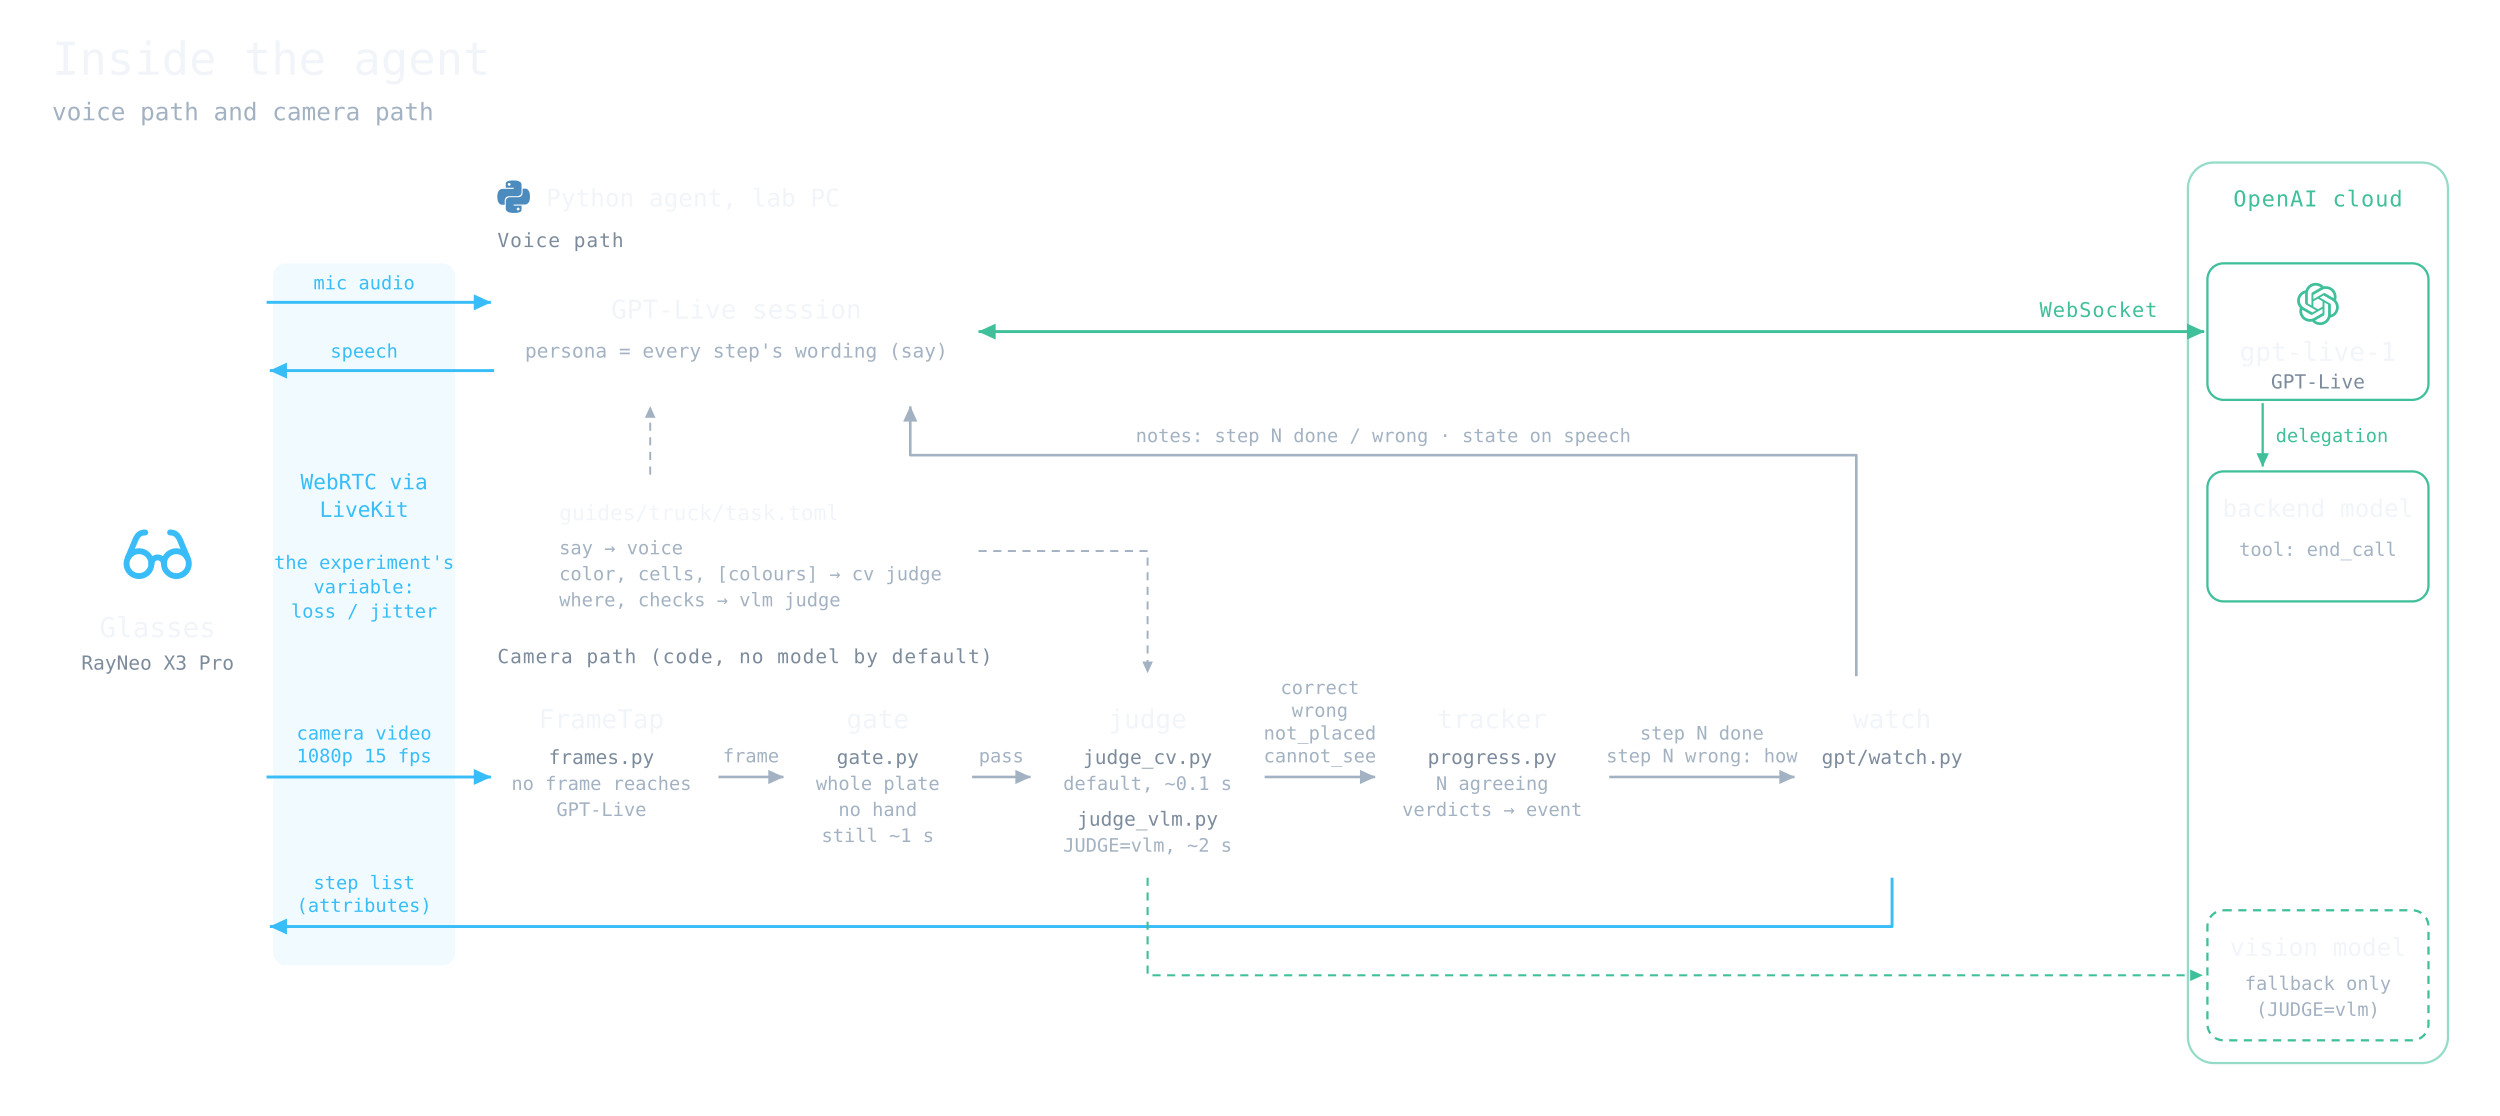
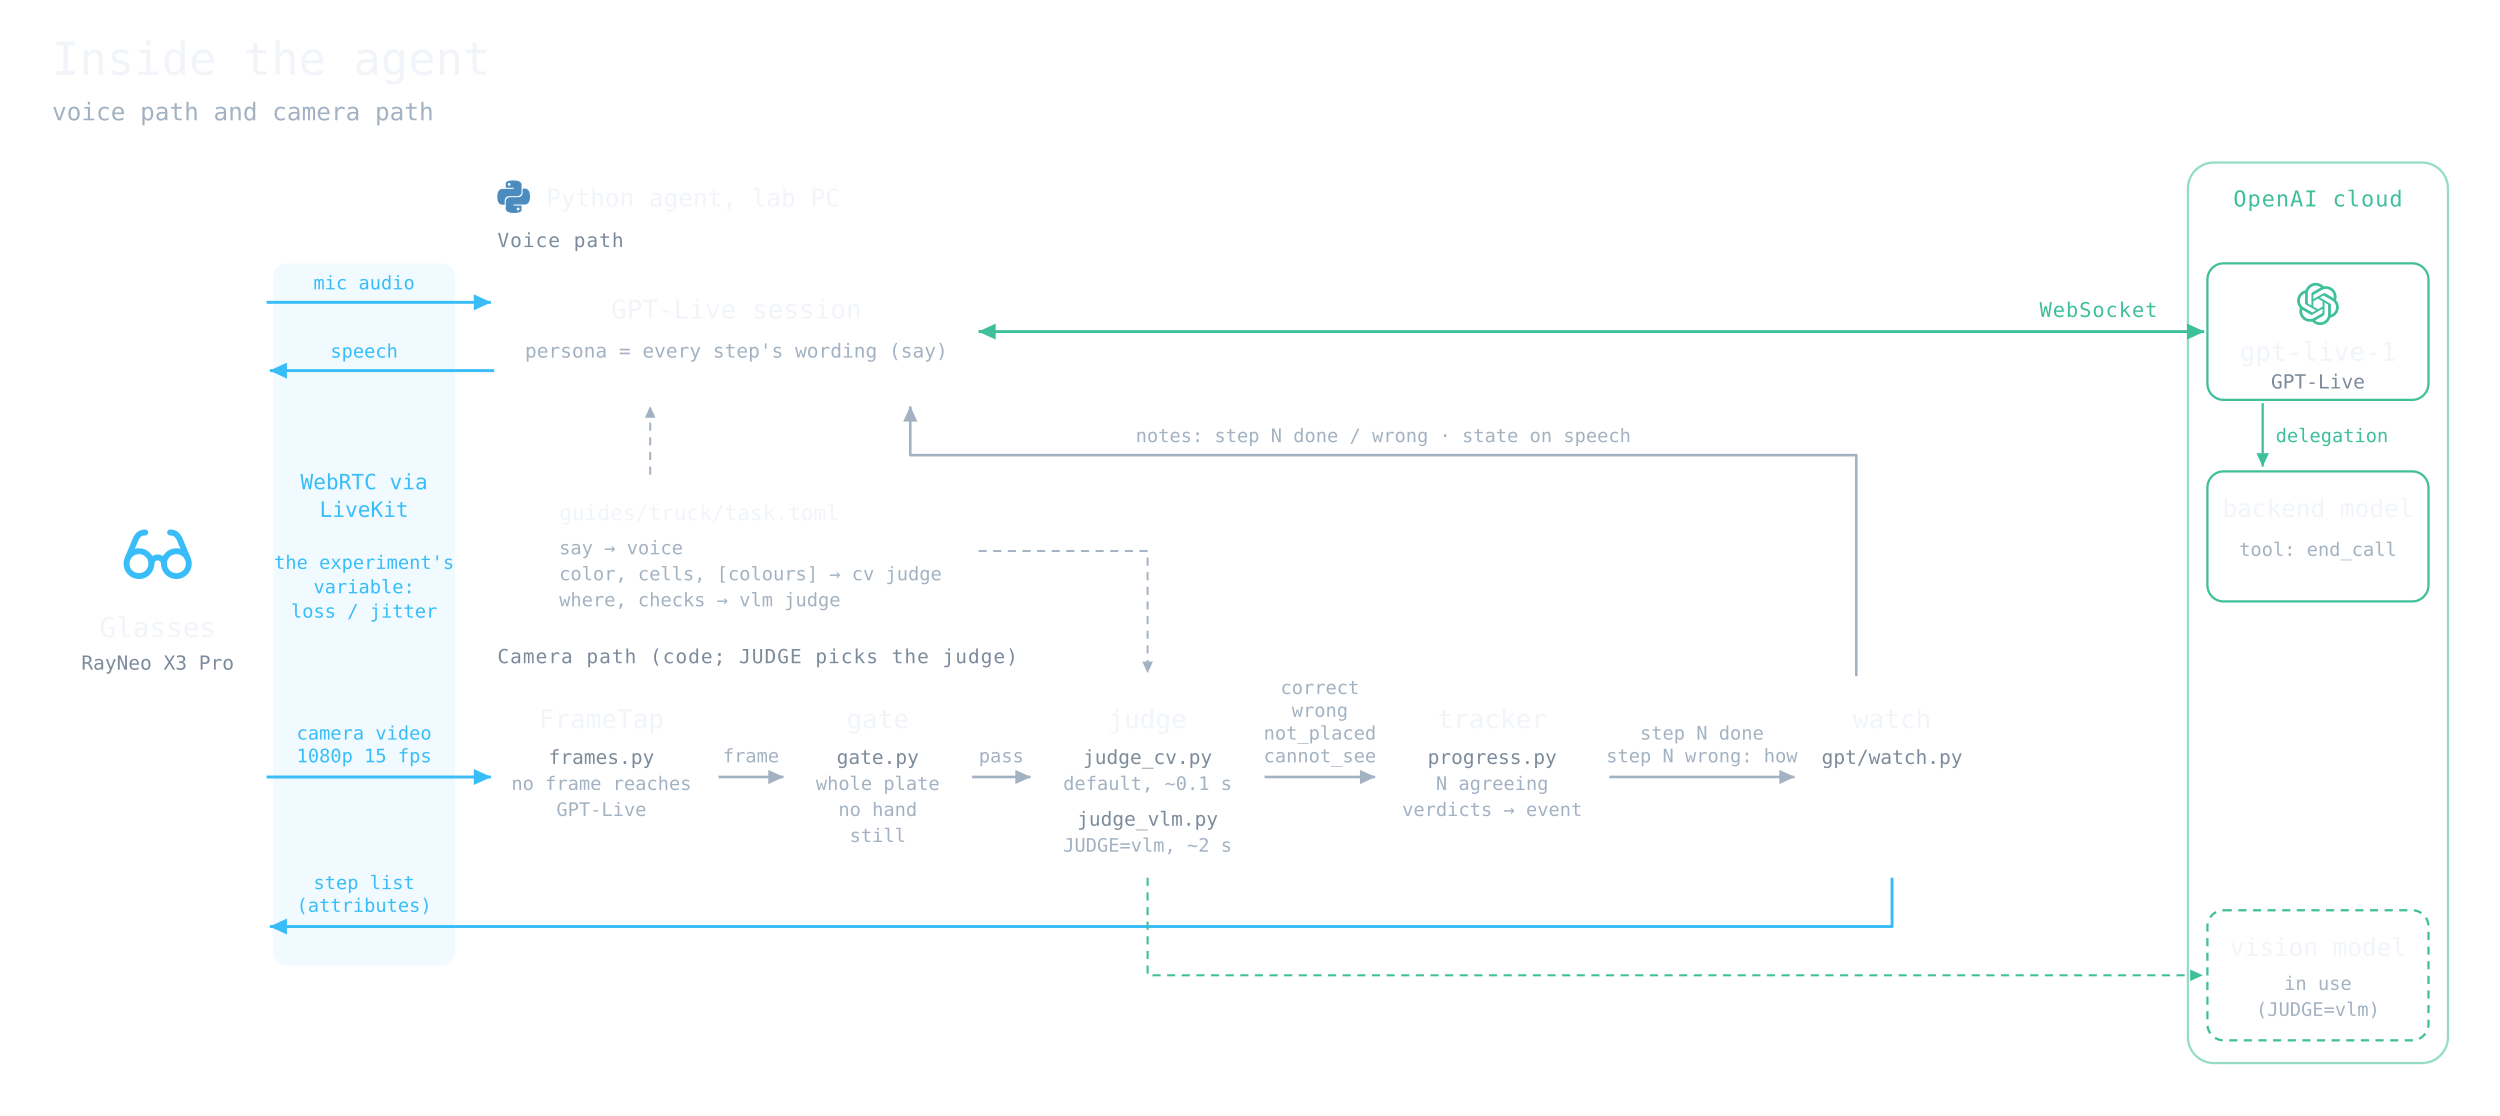
<svg xmlns="http://www.w3.org/2000/svg" width="1538" height="686" viewBox="0 0 1538 686" font-family="JetBrains Mono, Cascadia Mono, Consolas, monospace">
  <defs>
    <marker id="head" viewBox="0 0 10 10" refX="9" refY="5" markerWidth="6.5" markerHeight="6.5" orient="auto-start-reverse">
      <path d="M0 0.8 L9.2 5 L0 9.2 Z" fill="#38bdf8" />
    </marker>
    <marker id="headm" viewBox="0 0 10 10" refX="9" refY="5" markerWidth="6.5" markerHeight="6.5" orient="auto-start-reverse">
      <path d="M0 0.8 L9.2 5 L0 9.2 Z" fill="#a3b2c2" />
    </marker>
    <marker id="headv" viewBox="0 0 10 10" refX="9" refY="5" markerWidth="6.5" markerHeight="6.5" orient="auto-start-reverse">
      <path d="M0 0.8 L9.2 5 L0 9.2 Z" fill="#3fbf9a" />
    </marker>
  </defs>
  <text x="32" y="46" font-size="28" fill="#f1f5f9" text-anchor="start">Inside the agent</text>
  <text x="32" y="74" font-size="15" fill="#a3b2c2" text-anchor="start">voice path and camera path</text>
  <rect x="32" y="162" width="130" height="432" rx="10" fill="#ffffff0a" stroke="#ffffff29" stroke-width="1.4" />
  <g transform="translate(74.0,318) scale(1.91667)" fill="none" stroke="#38bdf8" stroke-width="1.9" stroke-linecap="round" stroke-linejoin="round">
    <circle cx="6" cy="15" r="4" />
    <circle cx="18" cy="15" r="4" />
    <path d="M14 15a2 2 0 0 0-2-2 2 2 0 0 0-2 2" />
    <path d="M2.5 13 5 7c.7-1.3 1.4-2 3-2" />
    <path d="M21.5 13 19 7c-.7-1.3-1.5-2-3-2" />
  </g>
  <text x="97.0" y="392" font-size="17" fill="#f1f5f9" text-anchor="middle">Glasses</text>
  <text x="97.0" y="412" font-size="12" fill="#7c8b9c" text-anchor="middle">RayNeo X3 Pro</text>
  <rect x="168" y="162" width="112" height="432" rx="8" fill="#38bdf8" fill-opacity="0.07" />
  <text x="224.0" y="301" font-size="13" fill="#38bdf8" text-anchor="middle">WebRTC via</text>
  <text x="224.0" y="318" font-size="13" fill="#38bdf8" text-anchor="middle">LiveKit</text>
  <text x="224.0" y="350" font-size="11.5" fill="#38bdf8" text-anchor="middle">the experiment's</text>
  <text x="224.0" y="365" font-size="11.5" fill="#38bdf8" text-anchor="middle">variable:</text>
  <text x="224.0" y="380" font-size="11.5" fill="#38bdf8" text-anchor="middle">loss / jitter</text>
  <rect x="286" y="100" width="950" height="554" rx="16" fill="none" stroke="#ffffff29" stroke-width="1.4" />
  <g transform="translate(306.0,111) scale(0.833333)" fill="#4B8BBE">
    <path d="M14.25.18l.9.2.73.26.59.3.45.32.34.34.25.34.16.33.1.3.04.26.02.2-.01.13V8.5l-.05.63-.13.55-.21.46-.26.38-.3.31-.33.25-.35.19-.35.14-.33.1-.3.07-.26.04-.21.02H8.77l-.69.05-.59.14-.5.22-.41.27-.33.32-.27.35-.2.36-.15.37-.1.35-.07.32-.04.27-.02.21v3.06H3.17l-.21-.03-.28-.07-.32-.12-.35-.18-.36-.26-.36-.36-.35-.46-.32-.59-.28-.73-.21-.88-.14-1.05-.05-1.23.06-1.22.16-1.04.24-.87.32-.71.36-.57.4-.44.42-.33.42-.24.4-.16.36-.1.32-.05.24-.01h.16l.06.01h8.16v-.83H6.18l-.01-2.75-.02-.37.05-.34.11-.31.17-.28.25-.26.31-.23.38-.2.44-.18.51-.15.58-.12.64-.1.71-.06.77-.04.84-.02 1.27.05zm-6.3 1.98l-.23.33-.08.41.08.41.23.34.33.22.41.09.41-.09.33-.22.23-.34.08-.41-.08-.41-.23-.33-.33-.22-.41-.09-.41.09zm13.09 3.95l.28.06.32.12.35.18.36.27.36.35.35.47.32.59.28.73.21.88.14 1.04.05 1.23-.06 1.23-.16 1.04-.24.86-.32.71-.36.57-.4.45-.42.33-.42.24-.4.16-.36.09-.32.05-.24.02-.16-.01h-8.22v.82h5.84l.01 2.76.02.36-.05.34-.11.31-.17.29-.25.25-.31.24-.38.2-.44.17-.51.15-.58.13-.64.09-.71.07-.77.04-.84.01-1.27-.04-1.07-.14-.9-.2-.73-.25-.59-.3-.45-.33-.34-.34-.25-.34-.16-.33-.1-.3-.04-.25-.02-.2.01-.13v-5.34l.05-.64.13-.54.21-.46.26-.38.3-.32.33-.24.35-.2.35-.14.33-.1.3-.06.26-.04.21-.02.13-.01h5.84l.69-.05.59-.14.5-.21.41-.28.33-.32.27-.35.2-.36.15-.36.1-.35.07-.32.04-.28.02-.21V6.07h2.09l.14.01zm-6.47 14.25l-.23.33-.08.41.08.41.23.33.33.23.41.08.41-.08.33-.23.23-.33.08-.41-.08-.41-.23-.33-.33-.23-.41-.08-.41.08z" />
  </g>
  <text x="336" y="127" font-size="15" fill="#f1f5f9" text-anchor="start">Python agent, lab PC</text>
  <text x="306" y="152" font-size="12" fill="#7c8b9c" text-anchor="start" letter-spacing="0.6">Voice path</text>
-   <text x="306" y="408" font-size="12" fill="#7c8b9c" text-anchor="start" letter-spacing="0.6">Camera path (code, no model by default)</text>
+   <text x="306" y="408" font-size="12" fill="#7c8b9c" text-anchor="start" letter-spacing="0.6">Camera path (code; JUDGE picks the judge)</text>
  <rect x="306" y="162" width="294" height="84" rx="10" fill="#ffffff0a" stroke="#ffffff29" stroke-width="1.4" />
  <text x="453.0" y="196" font-size="16" fill="#f1f5f9" text-anchor="middle">GPT-Live session</text>
  <text x="453.0" y="220" font-size="12" fill="#a3b2c2" text-anchor="middle">persona = every step's wording (say)</text>
  <rect x="306" y="418" width="128" height="120" rx="10" fill="#ffffff0a" stroke="#ffffff29" stroke-width="1.4" />
  <text x="370.0" y="448" font-size="16" fill="#f1f5f9" text-anchor="middle">FrameTap</text>
  <text x="370.0" y="470" font-size="12" fill="#7c8b9c" text-anchor="middle">frames.py</text>
  <text x="370.0" y="486" font-size="11.5" fill="#a3b2c2" text-anchor="middle">no frame reaches</text>
  <text x="370.0" y="502" font-size="11.5" fill="#a3b2c2" text-anchor="middle">GPT-Live</text>
  <rect x="490" y="418" width="100" height="120" rx="10" fill="#ffffff0a" stroke="#ffffff29" stroke-width="1.4" />
  <text x="540.0" y="448" font-size="16" fill="#f1f5f9" text-anchor="middle">gate</text>
  <text x="540.0" y="470" font-size="12" fill="#7c8b9c" text-anchor="middle">gate.py</text>
  <text x="540.0" y="486" font-size="11.5" fill="#a3b2c2" text-anchor="middle">whole plate</text>
  <text x="540.0" y="502" font-size="11.5" fill="#a3b2c2" text-anchor="middle">no hand</text>
-   <text x="540.0" y="518" font-size="11.5" fill="#a3b2c2" text-anchor="middle">still ~1 s</text>
+   <text x="540.0" y="518" font-size="11.5" fill="#a3b2c2" text-anchor="middle">still</text>
  <rect x="642" y="418" width="128" height="120" rx="10" fill="#ffffff0a" stroke="#ffffff29" stroke-width="1.4" />
  <text x="706.0" y="448" font-size="16" fill="#f1f5f9" text-anchor="middle">judge</text>
  <text x="706.0" y="470" font-size="12" fill="#7c8b9c" text-anchor="middle">judge_cv.py</text>
  <text x="706.0" y="486" font-size="11.5" fill="#a3b2c2" text-anchor="middle">default, ~0.1 s</text>
  <text x="706.0" y="508" font-size="12" fill="#7c8b9c" text-anchor="middle">judge_vlm.py</text>
  <text x="706.0" y="524" font-size="11.5" fill="#a3b2c2" text-anchor="middle">JUDGE=vlm, ~2 s</text>
  <rect x="854" y="418" width="128" height="120" rx="10" fill="#ffffff0a" stroke="#ffffff29" stroke-width="1.4" />
  <text x="918.0" y="448" font-size="16" fill="#f1f5f9" text-anchor="middle">tracker</text>
  <text x="918.0" y="470" font-size="12" fill="#7c8b9c" text-anchor="middle">progress.py</text>
  <text x="918.0" y="486" font-size="11.5" fill="#a3b2c2" text-anchor="middle">N agreeing</text>
  <text x="918.0" y="502" font-size="11.5" fill="#a3b2c2" text-anchor="middle">verdicts → event</text>
  <rect x="1112" y="418" width="104" height="120" rx="10" fill="#ffffff0a" stroke="#ffffff29" stroke-width="1.4" />
  <text x="1164.0" y="448" font-size="16" fill="#f1f5f9" text-anchor="middle">watch</text>
  <text x="1164.0" y="470" font-size="12" fill="#7c8b9c" text-anchor="middle">gpt/watch.py</text>
  <path d="M442 478.0 L482 478.0" fill="none" stroke="#a3b2c2" stroke-width="1.6" stroke-linejoin="round" marker-end="url(#headm)" />
  <text x="462.0" y="469.0" font-size="11.5" fill="#a3b2c2" text-anchor="middle">frame</text>
  <path d="M598 478.0 L634 478.0" fill="none" stroke="#a3b2c2" stroke-width="1.6" stroke-linejoin="round" marker-end="url(#headm)" />
  <text x="616.0" y="469.0" font-size="11.5" fill="#a3b2c2" text-anchor="middle">pass</text>
  <path d="M778 478.0 L846 478.0" fill="none" stroke="#a3b2c2" stroke-width="1.6" stroke-linejoin="round" marker-end="url(#headm)" />
  <text x="812.0" y="427.0" font-size="11.5" fill="#a3b2c2" text-anchor="middle">correct</text>
  <text x="812.0" y="441.0" font-size="11.5" fill="#a3b2c2" text-anchor="middle">wrong</text>
  <text x="812.0" y="455.0" font-size="11.5" fill="#a3b2c2" text-anchor="middle">not_placed</text>
  <text x="812.0" y="469.0" font-size="11.5" fill="#a3b2c2" text-anchor="middle">cannot_see</text>
  <path d="M990 478.0 L1104 478.0" fill="none" stroke="#a3b2c2" stroke-width="1.6" stroke-linejoin="round" marker-end="url(#headm)" />
  <text x="1047.0" y="455.0" font-size="11.5" fill="#a3b2c2" text-anchor="middle">step N done</text>
  <text x="1047.0" y="469.0" font-size="11.5" fill="#a3b2c2" text-anchor="middle">step N wrong: how</text>
  <path d="M340 294 H586 L600 308 V374 Q600 384 590 384 H340 Q330 384 330 374 V304 Q330 294 340 294 Z" fill="#ffffff0a" stroke="#ffffff29" stroke-width="1.4" />
  <path d="M586 294 V308 H600" fill="none" stroke="#ffffff29" stroke-width="1.4" />
  <text x="344" y="320" font-size="13" fill="#f1f5f9" text-anchor="start">guides/truck/task.toml</text>
  <text x="344" y="341" font-size="11.5" fill="#a3b2c2" text-anchor="start">say → voice</text>
  <text x="344" y="357" font-size="11.5" fill="#a3b2c2" text-anchor="start">color, cells, [colours] → cv judge</text>
  <text x="344" y="373" font-size="11.5" fill="#a3b2c2" text-anchor="start">where, checks → vlm judge</text>
  <path d="M400 292 L400 250" fill="none" stroke="#a3b2c2" stroke-width="1.2" stroke-linejoin="round" stroke-dasharray="5 4" marker-end="url(#headm)" />
  <path d="M602 339.0 L706.0 339.0 L706.0 414" fill="none" stroke="#a3b2c2" stroke-width="1.2" stroke-linejoin="round" stroke-dasharray="5 4" marker-end="url(#headm)" />
  <path d="M1142 416 L1142 280 L560 280 L560 250" fill="none" stroke="#a3b2c2" stroke-width="1.6" stroke-linejoin="round" marker-end="url(#headm)" />
  <text x="851.0" y="272" font-size="11.5" fill="#a3b2c2" text-anchor="middle">notes: step N done / wrong · state on speech</text>
  <path d="M164 186 L302 186" fill="none" stroke="#38bdf8" stroke-width="1.8" stroke-linejoin="round" marker-end="url(#head)" />
  <text x="224.0" y="178" font-size="11.5" fill="#38bdf8" text-anchor="middle">mic audio</text>
  <path d="M304 228 L166 228" fill="none" stroke="#38bdf8" stroke-width="1.8" stroke-linejoin="round" marker-end="url(#head)" />
  <text x="224.0" y="220" font-size="11.5" fill="#38bdf8" text-anchor="middle">speech</text>
  <path d="M164 478.0 L302 478.0" fill="none" stroke="#38bdf8" stroke-width="1.8" stroke-linejoin="round" marker-end="url(#head)" />
  <text x="224.0" y="455.0" font-size="11.5" fill="#38bdf8" text-anchor="middle">camera video</text>
  <text x="224.0" y="469.0" font-size="11.5" fill="#38bdf8" text-anchor="middle">1080p 15 fps</text>
  <path d="M1164.0 540 L1164.0 570 L166 570" fill="none" stroke="#38bdf8" stroke-width="1.8" stroke-linejoin="round" marker-end="url(#head)" />
  <text x="224.0" y="547" font-size="11.5" fill="#38bdf8" text-anchor="middle">step list</text>
  <text x="224.0" y="561" font-size="11.5" fill="#38bdf8" text-anchor="middle">(attributes)</text>
  <rect x="1346" y="100" width="160" height="554" rx="16" fill="none" stroke="#3fbf9a" stroke-opacity="0.55" stroke-width="1.4" />
  <text x="1426.0" y="127" font-size="13.5" fill="#3fbf9a" text-anchor="middle" letter-spacing="0.6">OpenAI cloud</text>
  <rect x="1358" y="162" width="136" height="84" rx="10" fill="#ffffff0a" stroke="#3fbf9a" stroke-width="1.4" />
  <g transform="translate(1413.0,174) scale(1.08333)" fill="#3fbf9a">
    <path d="M22.282 9.821a5.985 5.985 0 0 0-.516-4.911 6.046 6.046 0 0 0-6.51-2.9A6.065 6.065 0 0 0 4.981 4.182a5.985 5.985 0 0 0-3.998 2.9 6.046 6.046 0 0 0 .743 7.097 5.98 5.98 0 0 0 .511 4.911 6.051 6.051 0 0 0 6.515 2.9A5.985 5.985 0 0 0 13.26 24a6.056 6.056 0 0 0 5.772-4.206 5.989 5.989 0 0 0 3.998-2.9 6.056 6.056 0 0 0-.748-7.073zm-9.022 12.608a4.476 4.476 0 0 1-2.876-1.041l.142-.08 4.778-2.758a.795.795 0 0 0 .393-.681v-6.737l2.02 1.169a.071.071 0 0 1 .038.052v5.583a4.504 4.504 0 0 1-4.495 4.494zm-9.661-4.125a4.471 4.471 0 0 1-.535-3.014l.142.085 4.783 2.758a.771.771 0 0 0 .781 0l5.843-3.369v2.332a.08.08 0 0 1-.033.061L9.74 19.95a4.499 4.499 0 0 1-6.141-1.646zM2.341 7.896a4.485 4.485 0 0 1 2.365-1.973V11.6a.766.766 0 0 0 .388.676l5.814 3.354-2.02 1.169a.076.076 0 0 1-.071 0l-4.83-2.787A4.504 4.504 0 0 1 2.341 7.872zm16.596 3.856L13.104 8.364 15.119 7.2a.076.076 0 0 1 .071 0l4.83 2.791a4.494 4.494 0 0 1-.676 8.104v-5.677a.79.79 0 0 0-.407-.667zm2.011-3.023l-.142-.085-4.774-2.782a.776.776 0 0 0-.785 0L9.409 9.23V6.897a.066.066 0 0 1 .028-.061l4.83-2.787a4.499 4.499 0 0 1 6.68 4.66zM8.306 12.863l-2.02-1.164a.08.08 0 0 1-.038-.057V6.074a4.499 4.499 0 0 1 7.376-3.454l-.142.081L8.704 5.459a.795.795 0 0 0-.393.681zm1.098-2.365l2.602-1.5 2.607 1.5v2.999l-2.597 1.5-2.607-1.5Z" />
  </g>
  <text x="1426.0" y="222" font-size="16" fill="#f1f5f9" text-anchor="middle">gpt-live-1</text>
  <text x="1426.0" y="239" font-size="12" fill="#7c8b9c" text-anchor="middle">GPT-Live</text>
  <rect x="1358" y="290" width="136" height="80" rx="10" fill="#ffffff0a" stroke="#3fbf9a" stroke-width="1.4" />
  <text x="1426.0" y="318" font-size="15" fill="#f1f5f9" text-anchor="middle">backend model</text>
  <text x="1426.0" y="342" font-size="11.5" fill="#a3b2c2" text-anchor="middle">tool: end_call</text>
  <path d="M1392 248 L1392 287" fill="none" stroke="#3fbf9a" stroke-width="1.4" stroke-linejoin="round" marker-end="url(#headv)" />
  <text x="1400" y="272.0" font-size="11.5" fill="#3fbf9a" text-anchor="start">delegation</text>
  <rect x="1358" y="560" width="136" height="80" rx="10" fill="#ffffff0a" stroke="#3fbf9a" stroke-width="1.4" stroke-dasharray="5 4" />
  <text x="1426.0" y="588" font-size="15" fill="#f1f5f9" text-anchor="middle">vision model</text>
-   <text x="1426.0" y="609" font-size="11.5" fill="#a3b2c2" text-anchor="middle">fallback only</text>
+   <text x="1426.0" y="609" font-size="11.5" fill="#a3b2c2" text-anchor="middle">in use</text>
  <text x="1426.0" y="625" font-size="11.5" fill="#a3b2c2" text-anchor="middle">(JUDGE=vlm)</text>
  <path d="M602 204.0 L1356 204.0" fill="none" stroke="#3fbf9a" stroke-width="1.8" stroke-linejoin="round" marker-start="url(#headv)" marker-end="url(#headv)" />
  <text x="1291.0" y="195.0" font-size="12.5" fill="#3fbf9a" text-anchor="middle" letter-spacing="0.6">WebSocket</text>
  <path d="M706.0 540 L706.0 600 L1355 600" fill="none" stroke="#3fbf9a" stroke-width="1.3" stroke-linejoin="round" stroke-dasharray="5 4" marker-end="url(#headv)" />
</svg>
